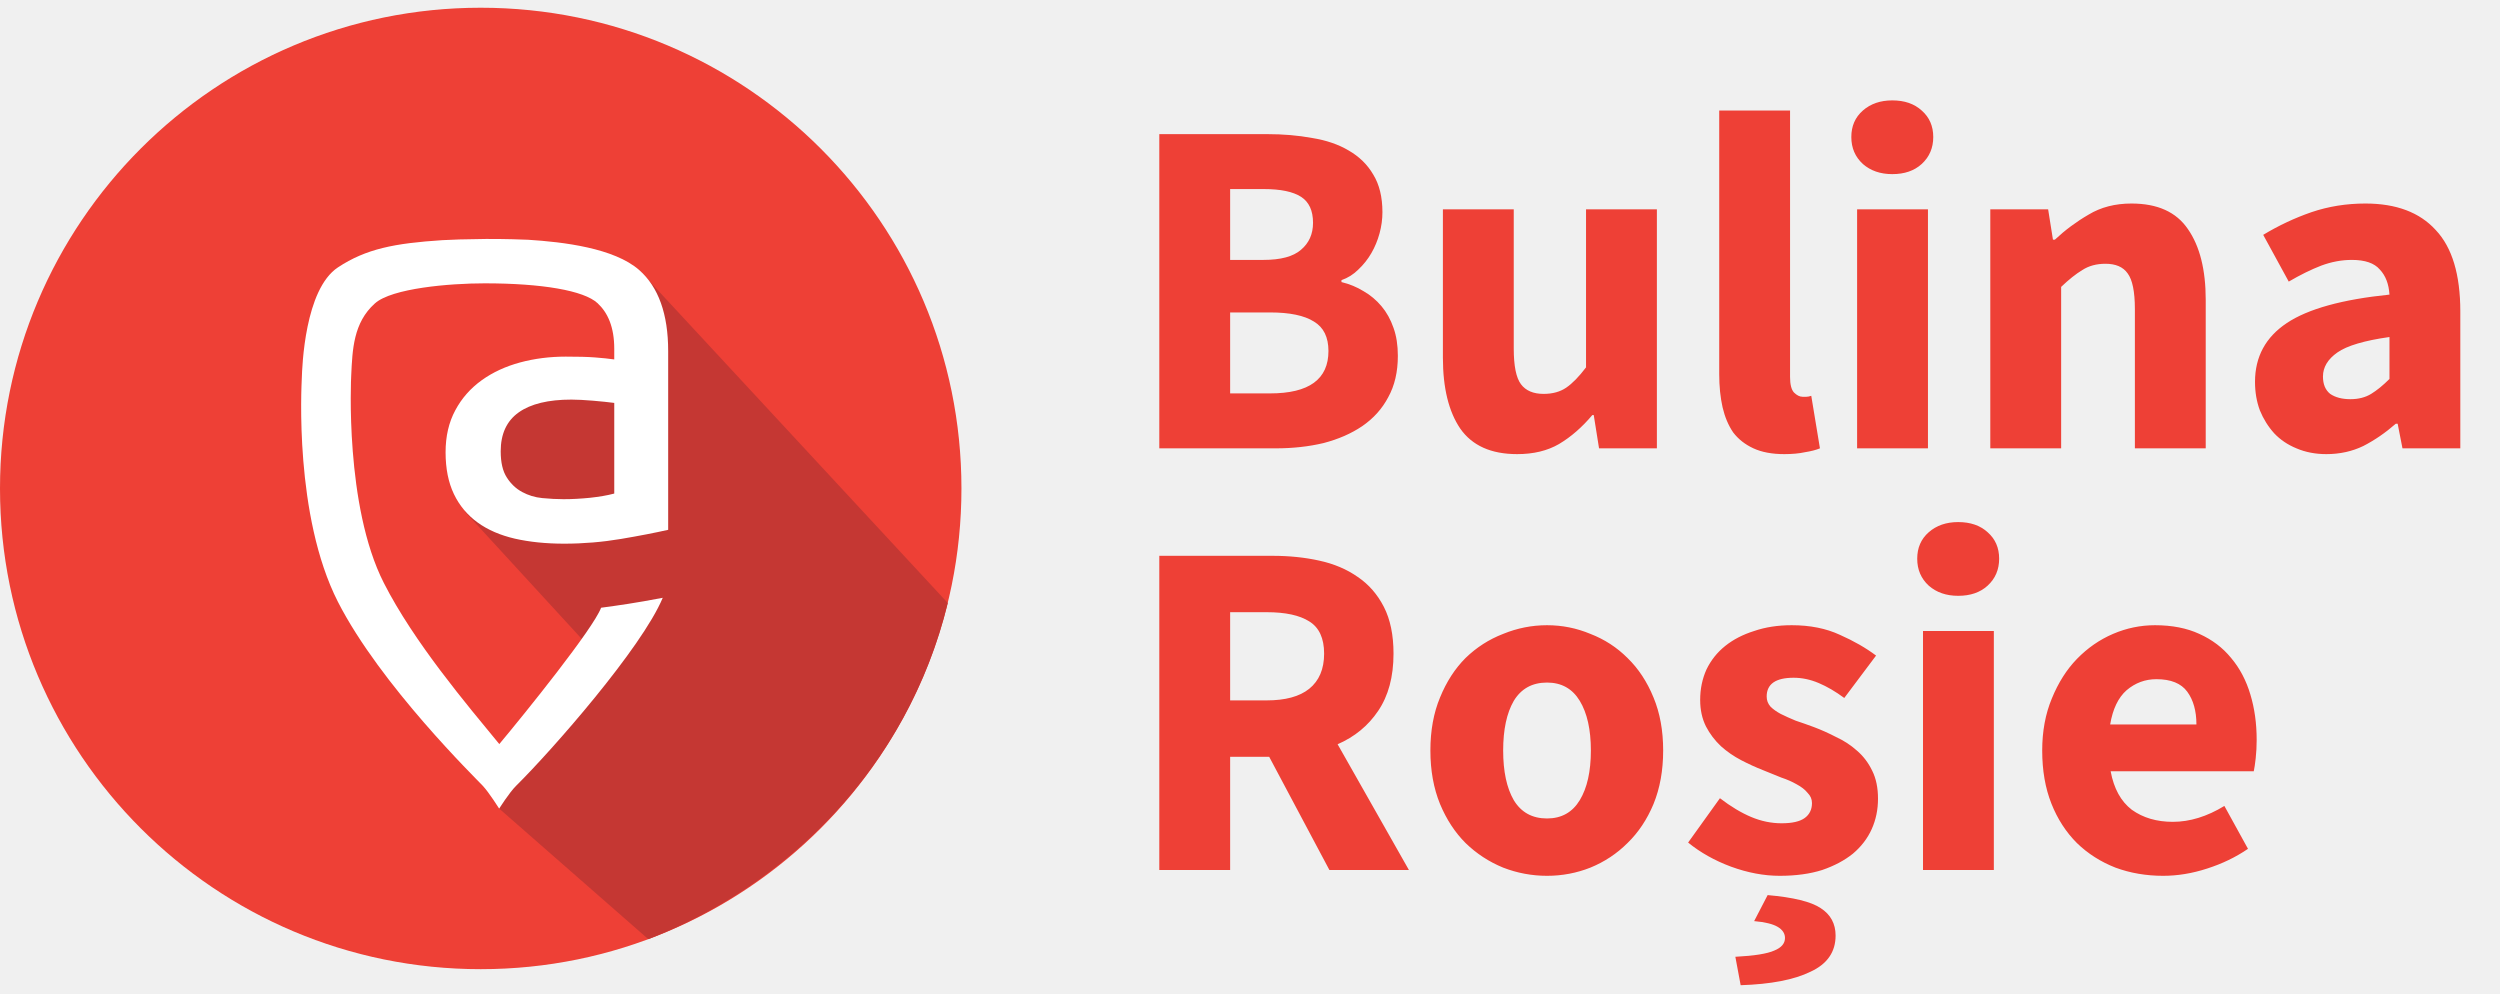
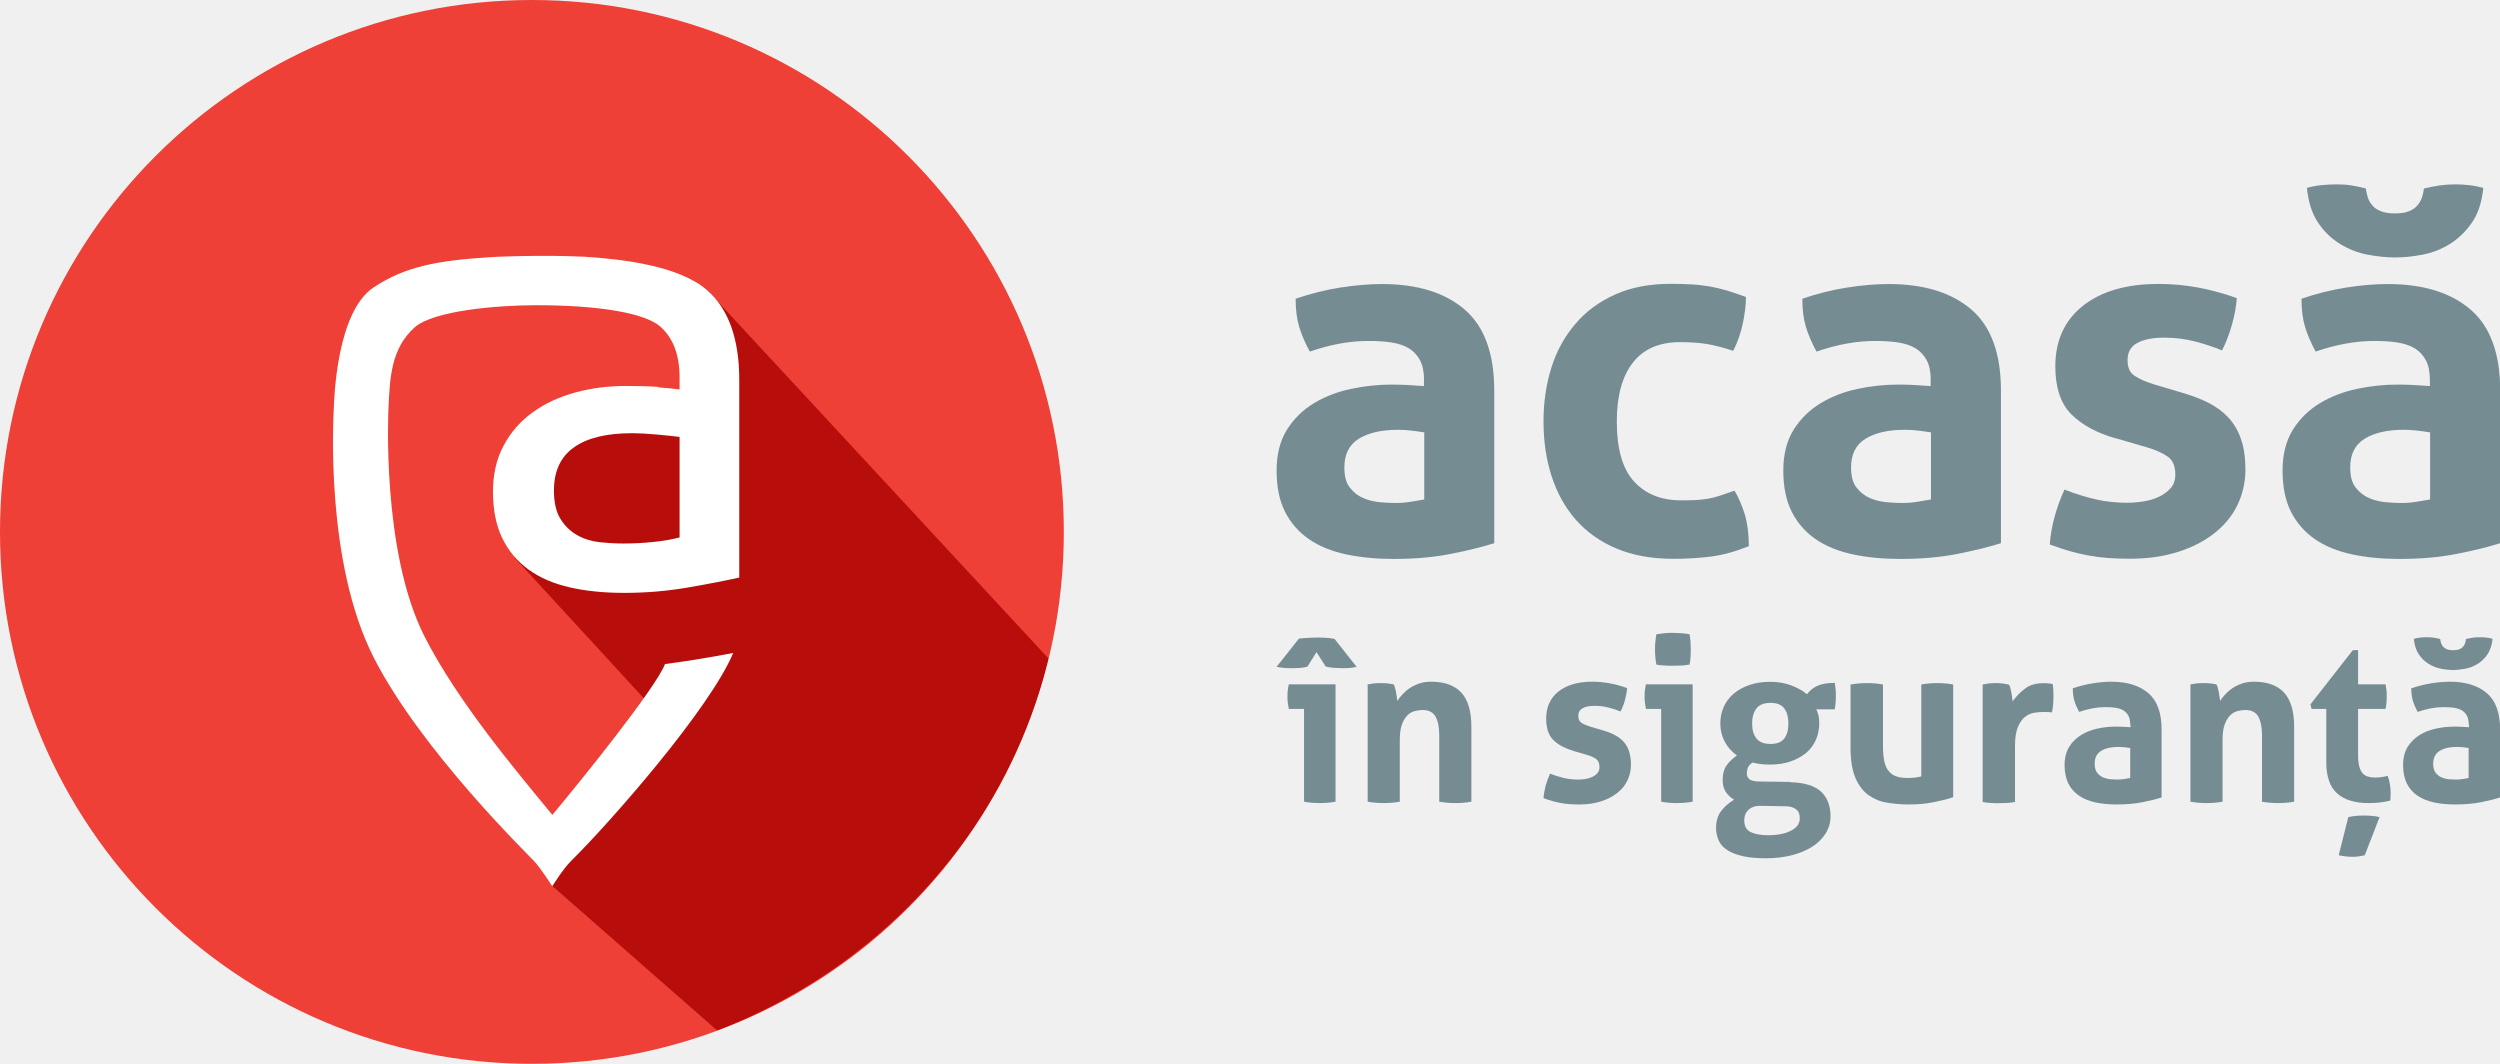
- <svg xmlns="http://www.w3.org/2000/svg" fill="none" viewBox="0 0 249 99">
-   <g clip-path="url(#clip0)">
-     <path fill="#EE4036" d="M47.88 96.53C74.323 96.53 95.76 75.093 95.76 48.65C95.76 22.207 74.323 0.77 47.88 0.77C21.437 0.77 0 22.207 0 48.65C0 75.093 21.437 96.53 47.88 96.53Z" />
-     <path fill="#C53733" d="M63.66 26.9L94.4 60.06C90.37 76.56 78.2 88.31 64.57 93.54L49.71 80.53L49.67 74.94L59.91 65.78L46.34 51L46.89 38.85L63.52 38.81L63.66 26.9Z" />
-     <path fill="#fff" d="M59.26 35.6C58.5 35.54 57.53 35.52 56.35 35.52C54.76 35.52 53.25 35.71 51.8 36.1C50.36 36.49 49.08 37.08 47.98 37.87C46.87 38.67 45.99 39.66 45.35 40.86C44.7 42.06 44.38 43.46 44.38 45.05C44.38 46.68 44.66 48.06 45.21 49.21C45.76 50.36 46.55 51.3 47.57 52.04C48.59 52.78 49.82 53.31 51.28 53.65C52.74 53.98 54.37 54.15 56.19 54.15C58.11 54.15 60 53.99 61.84 53.68C63.69 53.37 65.26 53.06 66.55 52.77V34.97C66.55 31.27 65.58 28.59 63.67 26.9C61.17 24.7 56.09 24.1 52.6 23.88C52.27 23.86 50.23 23.79 48.41 23.8C46.33 23.82 44.92 23.87 44.06 23.92C39.3 24.23 36.46 24.78 33.66 26.63C30.35 28.82 30.1 36.51 30.06 37.66C30.03 38.47 29.29 51.36 33.65 59.93C37.88 68.23 47.47 77.6 48.08 78.26C48.7 78.92 49.72 80.54 49.72 80.54C49.72 80.54 50.72 78.94 51.41 78.26C54.99 74.72 63.92 64.54 66.01 59.54C63.24 60.07 61.58 60.3 59.87 60.53C59.07 62.64 52.34 70.99 49.73 74.11C46.49 70.17 41.23 63.96 38.23 58.06C34.32 50.38 34.97 37.63 34.98 37.42C35.1 34.83 35.19 32.14 37.34 30.22C39.02 28.71 44.76 28.22 48.28 28.22C53.96 28.22 58.16 28.93 59.52 30.2C60.54 31.15 61.18 32.57 61.18 34.75V35.8C60.65 35.72 60.01 35.66 59.26 35.6ZM61.17 49.16C60.47 49.35 59.66 49.48 58.76 49.58C57.85 49.67 56.98 49.72 56.13 49.72C55.46 49.72 54.76 49.68 54.02 49.61C53.28 49.54 52.61 49.33 52 49C51.39 48.67 50.88 48.19 50.48 47.56C50.07 46.93 49.87 46.06 49.87 44.95C49.87 43.21 50.47 41.92 51.67 41.07C52.87 40.22 54.62 39.8 56.91 39.8C57.5 39.8 58.22 39.84 59.07 39.91C59.92 39.98 60.62 40.06 61.18 40.13V49.16H61.17Z" />
-   </g>
-   <path fill="#EE4036" d="M115.466 44.655V13.359H126.17C127.802 13.359 129.306 13.487 130.682 13.743C132.09 13.967 133.306 14.383 134.33 14.991C135.386 15.599 136.202 16.399 136.778 17.391C137.386 18.383 137.69 19.631 137.69 21.135C137.69 21.839 137.594 22.543 137.402 23.247C137.21 23.951 136.938 24.607 136.586 25.215C136.234 25.823 135.802 26.367 135.29 26.847C134.81 27.327 134.25 27.679 133.61 27.903V28.095C134.41 28.287 135.146 28.591 135.818 29.007C136.49 29.391 137.082 29.887 137.594 30.495C138.106 31.103 138.506 31.823 138.794 32.655C139.082 33.455 139.226 34.383 139.226 35.439C139.226 37.039 138.906 38.415 138.266 39.567C137.658 40.719 136.794 41.679 135.674 42.447C134.586 43.183 133.306 43.743 131.834 44.127C130.362 44.479 128.778 44.655 127.082 44.655H115.466ZM122.522 25.887H125.834C127.562 25.887 128.81 25.551 129.578 24.879C130.378 24.207 130.778 23.311 130.778 22.191C130.778 20.975 130.378 20.111 129.578 19.599C128.778 19.087 127.546 18.831 125.882 18.831H122.522V25.887ZM122.522 39.183H126.506C130.378 39.183 132.314 37.775 132.314 34.959C132.314 33.583 131.834 32.607 130.874 32.031C129.914 31.423 128.458 31.119 126.506 31.119H122.522V39.183ZM151.105 45.231C148.513 45.231 146.625 44.383 145.441 42.687C144.289 40.991 143.713 38.639 143.713 35.631V20.847H150.769V34.719C150.769 36.447 151.009 37.631 151.489 38.271C151.969 38.911 152.721 39.231 153.745 39.231C154.641 39.231 155.393 39.023 156.001 38.607C156.609 38.191 157.265 37.519 157.969 36.591V20.847H165.025V44.655H159.265L158.737 41.343H158.593C157.569 42.559 156.465 43.519 155.281 44.223C154.129 44.895 152.737 45.231 151.105 45.231ZM177.714 45.231C176.498 45.231 175.474 45.039 174.642 44.655C173.81 44.271 173.138 43.743 172.626 43.071C172.146 42.367 171.794 41.535 171.57 40.575C171.346 39.583 171.234 38.479 171.234 37.263V11.007H178.29V37.551C178.29 38.287 178.418 38.799 178.674 39.087C178.962 39.375 179.25 39.519 179.538 39.519C179.698 39.519 179.826 39.519 179.922 39.519C180.05 39.519 180.21 39.487 180.402 39.423L181.266 44.655C180.882 44.815 180.386 44.943 179.778 45.039C179.202 45.167 178.514 45.231 177.714 45.231ZM184.968 44.655V20.847H192.024V44.655H184.968ZM188.472 17.343C187.288 17.343 186.312 17.007 185.544 16.335C184.776 15.631 184.392 14.735 184.392 13.647C184.392 12.559 184.776 11.679 185.544 11.007C186.312 10.335 187.288 9.999 188.472 9.999C189.688 9.999 190.664 10.335 191.4 11.007C192.168 11.679 192.552 12.559 192.552 13.647C192.552 14.735 192.168 15.631 191.4 16.335C190.664 17.007 189.688 17.343 188.472 17.343ZM198.234 44.655V20.847H203.994L204.474 23.871H204.666C205.69 22.911 206.81 22.079 208.026 21.375C209.242 20.639 210.666 20.271 212.298 20.271C214.89 20.271 216.762 21.119 217.914 22.815C219.098 24.511 219.69 26.863 219.69 29.871V44.655H212.634V30.783C212.634 29.055 212.394 27.871 211.914 27.231C211.466 26.591 210.73 26.271 209.706 26.271C208.81 26.271 208.042 26.479 207.402 26.895C206.762 27.279 206.058 27.839 205.29 28.575V44.655H198.234ZM231.703 45.231C230.615 45.231 229.623 45.039 228.727 44.655C227.863 44.303 227.127 43.807 226.519 43.167C225.911 42.495 225.431 41.727 225.079 40.863C224.759 39.999 224.599 39.055 224.599 38.031C224.599 35.535 225.655 33.583 227.767 32.175C229.879 30.767 233.287 29.823 237.991 29.343C237.927 28.287 237.607 27.455 237.031 26.847C236.487 26.207 235.559 25.887 234.247 25.887C233.223 25.887 232.199 26.079 231.175 26.463C230.183 26.847 229.111 27.375 227.959 28.047L225.415 23.391C226.951 22.463 228.551 21.711 230.215 21.135C231.911 20.559 233.703 20.271 235.591 20.271C238.663 20.271 240.999 21.151 242.599 22.911C244.231 24.639 245.047 27.343 245.047 31.023V44.655H239.287L238.807 42.207H238.615C237.591 43.103 236.519 43.839 235.399 44.415C234.279 44.959 233.047 45.231 231.703 45.231ZM234.103 39.759C234.903 39.759 235.591 39.583 236.167 39.231C236.743 38.879 237.351 38.383 237.991 37.743V33.567C235.495 33.919 233.767 34.431 232.807 35.103C231.847 35.775 231.367 36.575 231.367 37.503C231.367 38.271 231.607 38.847 232.087 39.231C232.599 39.583 233.271 39.759 234.103 39.759ZM115.466 86.655V55.359H126.746C128.41 55.359 129.962 55.519 131.402 55.839C132.874 56.159 134.154 56.703 135.242 57.471C136.33 58.207 137.194 59.199 137.834 60.447C138.474 61.695 138.794 63.247 138.794 65.103C138.794 67.407 138.282 69.311 137.258 70.815C136.266 72.287 134.922 73.391 133.226 74.127L140.33 86.655H132.41L126.41 75.375H122.522V86.655H115.466ZM122.522 69.759H126.17C128.026 69.759 129.434 69.375 130.394 68.607C131.386 67.807 131.882 66.639 131.882 65.103C131.882 63.567 131.386 62.495 130.394 61.887C129.434 61.279 128.026 60.975 126.17 60.975H122.522V69.759ZM154.083 87.231C152.579 87.231 151.123 86.959 149.715 86.415C148.307 85.839 147.059 85.023 145.971 83.967C144.915 82.911 144.067 81.615 143.427 80.079C142.787 78.511 142.467 76.735 142.467 74.751C142.467 72.767 142.787 71.007 143.427 69.471C144.067 67.903 144.915 66.591 145.971 65.535C147.059 64.479 148.307 63.679 149.715 63.135C151.123 62.559 152.579 62.271 154.083 62.271C155.587 62.271 157.027 62.559 158.403 63.135C159.811 63.679 161.043 64.479 162.099 65.535C163.187 66.591 164.051 67.903 164.691 69.471C165.331 71.007 165.651 72.767 165.651 74.751C165.651 76.735 165.331 78.511 164.691 80.079C164.051 81.615 163.187 82.911 162.099 83.967C161.043 85.023 159.811 85.839 158.403 86.415C157.027 86.959 155.587 87.231 154.083 87.231ZM154.083 81.519C155.523 81.519 156.611 80.911 157.347 79.695C158.083 78.479 158.451 76.831 158.451 74.751C158.451 72.671 158.083 71.023 157.347 69.807C156.611 68.591 155.523 67.983 154.083 67.983C152.611 67.983 151.507 68.591 150.771 69.807C150.067 71.023 149.715 72.671 149.715 74.751C149.715 76.831 150.067 78.479 150.771 79.695C151.507 80.911 152.611 81.519 154.083 81.519ZM177.257 87.231C175.689 87.231 174.073 86.927 172.409 86.319C170.777 85.711 169.353 84.911 168.137 83.919L171.305 79.503C172.393 80.335 173.433 80.959 174.425 81.375C175.417 81.791 176.425 81.999 177.449 81.999C178.505 81.999 179.273 81.823 179.753 81.471C180.233 81.119 180.473 80.623 180.473 79.983C180.473 79.599 180.329 79.263 180.041 78.975C179.785 78.655 179.417 78.367 178.937 78.111C178.489 77.855 177.977 77.631 177.401 77.439C176.825 77.215 176.233 76.975 175.625 76.719C174.889 76.431 174.153 76.095 173.417 75.711C172.681 75.327 172.009 74.863 171.401 74.319C170.793 73.743 170.297 73.087 169.913 72.351C169.529 71.583 169.337 70.703 169.337 69.711C169.337 68.623 169.545 67.615 169.961 66.687C170.409 65.759 171.033 64.975 171.833 64.335C172.633 63.695 173.593 63.199 174.713 62.847C175.833 62.463 177.081 62.271 178.457 62.271C180.281 62.271 181.881 62.591 183.257 63.231C184.633 63.839 185.833 64.527 186.857 65.295L183.689 69.519C182.825 68.879 181.977 68.383 181.145 68.031C180.313 67.679 179.481 67.503 178.649 67.503C176.857 67.503 175.961 68.127 175.961 69.375C175.961 69.759 176.089 70.095 176.345 70.383C176.601 70.639 176.937 70.879 177.353 71.103C177.801 71.327 178.297 71.551 178.841 71.775C179.417 71.967 180.009 72.175 180.617 72.399C181.385 72.687 182.137 73.023 182.873 73.407C183.641 73.759 184.329 74.207 184.937 74.751C185.577 75.295 186.089 75.967 186.473 76.767C186.857 77.535 187.049 78.463 187.049 79.551C187.049 80.639 186.841 81.647 186.425 82.575C186.009 83.503 185.385 84.319 184.553 85.023C183.721 85.695 182.697 86.239 181.481 86.655C180.265 87.039 178.857 87.231 177.257 87.231ZM173.369 98.127L172.841 95.295C174.729 95.199 176.025 94.991 176.729 94.671C177.433 94.383 177.785 93.967 177.785 93.423C177.785 92.975 177.545 92.607 177.065 92.319C176.585 92.031 175.801 91.839 174.713 91.743L176.057 89.151C178.617 89.375 180.377 89.807 181.337 90.447C182.329 91.087 182.825 91.999 182.825 93.183C182.825 94.815 181.993 96.015 180.329 96.783C178.697 97.583 176.377 98.031 173.369 98.127ZM191.531 86.655V62.847H198.587V86.655H191.531ZM195.035 59.343C193.851 59.343 192.875 59.007 192.107 58.335C191.339 57.631 190.955 56.735 190.955 55.647C190.955 54.559 191.339 53.679 192.107 53.007C192.875 52.335 193.851 51.999 195.035 51.999C196.251 51.999 197.227 52.335 197.963 53.007C198.731 53.679 199.115 54.559 199.115 55.647C199.115 56.735 198.731 57.631 197.963 58.335C197.227 59.007 196.251 59.343 195.035 59.343ZM215.452 87.231C213.756 87.231 212.172 86.959 210.7 86.415C209.228 85.839 207.948 85.023 206.86 83.967C205.772 82.879 204.924 81.567 204.316 80.031C203.708 78.495 203.404 76.735 203.404 74.751C203.404 72.831 203.724 71.103 204.364 69.567C205.004 67.999 205.836 66.687 206.86 65.631C207.916 64.543 209.116 63.711 210.46 63.135C211.804 62.559 213.196 62.271 214.636 62.271C216.332 62.271 217.804 62.559 219.052 63.135C220.332 63.711 221.388 64.511 222.22 65.535C223.084 66.559 223.724 67.775 224.14 69.183C224.556 70.559 224.764 72.063 224.764 73.695C224.764 74.335 224.732 74.943 224.668 75.519C224.604 76.095 224.54 76.527 224.476 76.815H210.22C210.54 78.543 211.244 79.823 212.332 80.655C213.452 81.455 214.812 81.855 216.412 81.855C218.108 81.855 219.82 81.327 221.548 80.271L223.9 84.543C222.684 85.375 221.324 86.031 219.82 86.511C218.348 86.991 216.892 87.231 215.452 87.231ZM210.172 72.159H218.764C218.764 70.815 218.46 69.727 217.852 68.895C217.244 68.063 216.22 67.647 214.78 67.647C213.66 67.647 212.668 68.015 211.804 68.751C210.972 69.487 210.428 70.623 210.172 72.159Z" />
+ <svg xmlns="http://www.w3.org/2000/svg" viewBox="0 0 235 100">
  <defs>
-     <clipPath id="clip0">
-       <rect width="95.77" height="95.77" fill="#fff" transform="translate(0 0.77002)" />
+     <style>.e{fill:none;}.f{fill:#ee4036;}.g{fill:#fff;}.h{fill:#768c93;}.i{fill:#c53733;mix-blend-mode:multiply;}.j{clip-path:url(#d);}.k{isolation:isolate;}</style>
+     <clipPath id="d">
+       <circle class="e" cx="50" cy="50" r="50" />
    </clipPath>
  </defs>
+   <g class="k">
+     <g id="b">
+       <g id="c">
+         <g>
+           <g>
+             <circle class="f" cx="50" cy="50" r="50" />
+             <g class="j">
+               <g>
+                 <path class="i" d="m66.48,27.28l32.09,34.63c-4.2,17.23-16.92,29.5-31.15,34.96l-15.52-13.6-.04-5.84,10.7-9.57-14.18-15.43.57-12.68,17.37-.05.15-12.44Z" />
+                 <path class="g" d="m61.88,36.37c-.79-.06-1.8-.09-3.04-.09-1.66,0-3.24.2-4.75.61-1.5.41-2.84,1.02-3.99,1.85-1.16.83-2.08,1.87-2.75,3.13-.68,1.25-1.01,2.71-1.01,4.37s.29,3.15.87,4.34c.58,1.2,1.4,2.18,2.46,2.95,1.06.77,2.35,1.33,3.88,1.68,1.52.35,3.23.52,5.12.52,2.01,0,3.97-.16,5.9-.49,1.93-.33,3.57-.65,4.92-.95v-18.58c0-3.86-1.01-6.66-3.01-8.42-2.61-2.3-7.92-2.93-11.56-3.16-.35-.02-2.48-.1-4.38-.08-2.18.02-3.64.07-4.55.13-4.97.32-7.93.89-10.86,2.83-3.46,2.28-3.72,10.31-3.76,11.52-.03.85-.81,14.3,3.75,23.26,4.41,8.67,14.43,18.45,15.07,19.14.65.68,1.72,2.38,1.72,2.38,0,0,1.04-1.67,1.77-2.38,3.74-3.69,13.06-14.33,15.24-19.55-2.89.55-4.63.8-6.41,1.04-.84,2.21-7.86,10.92-10.59,14.18-3.38-4.12-8.87-10.6-12.01-16.76-4.08-8.02-3.4-21.34-3.39-21.55.13-2.71.22-5.52,2.46-7.52,1.76-1.57,7.75-2.08,11.42-2.08,5.94,0,10.32.74,11.74,2.07,1.07,1,1.74,2.47,1.74,4.75v1.1c-.54-.08-1.21-.14-2-.2Zm2,14.15c-.73.19-1.57.34-2.52.43-.95.1-1.86.14-2.75.14-.69,0-1.43-.04-2.2-.12-.77-.08-1.48-.29-2.11-.64-.64-.35-1.17-.85-1.59-1.51-.43-.66-.64-1.56-.64-2.72,0-1.81.63-3.16,1.88-4.05,1.25-.89,3.08-1.33,5.47-1.33.62,0,1.37.04,2.26.12.89.08,1.62.15,2.2.23v9.44Z" />
+               </g>
+             </g>
+           </g>
+           <g>
+             <g>
+               <path class="h" d="m122.09,60.03c.24-.03.53-.05.85-.07.33-.02.64-.03.94-.03.18,0,.42,0,.71.02.29.01.58.05.86.11l2.07,2.62c-.33.09-.76.13-1.3.13-.24,0-.51-.01-.8-.03-.29-.02-.56-.06-.8-.12l-.87-1.36-.85,1.36c-.18.06-.41.1-.67.12-.26.02-.52.03-.78.03-.57,0-1.05-.04-1.45-.13l2.09-2.64Zm.49,6.61h-1.43c-.04-.18-.07-.38-.1-.59-.02-.21-.03-.4-.03-.59,0-.38.04-.76.13-1.13h4.39v11.03c-.51.09-1.01.13-1.49.13s-.96-.04-1.47-.13v-8.72Z" />
+               <path class="h" d="m128.53,64.34c.2-.04.4-.07.6-.1.2-.02.42-.03.66-.03s.45.01.64.03c.18.02.38.05.58.1.04.07.08.17.12.31.04.14.07.28.1.43.03.15.05.3.07.44.02.14.04.26.05.36.14-.21.31-.43.51-.64.2-.21.43-.41.69-.58.26-.17.56-.31.89-.42.33-.11.69-.16,1.09-.16,1.25,0,2.19.34,2.83,1.02.63.68.95,1.76.95,3.22v7.04c-.51.09-1.02.13-1.51.13s-1-.04-1.51-.13v-6.23c0-.77-.12-1.36-.35-1.77-.23-.41-.64-.62-1.23-.62-.24,0-.49.04-.75.11-.26.07-.49.21-.69.42s-.37.49-.5.86c-.13.37-.19.85-.19,1.45v5.78c-.51.09-1.02.13-1.51.13s-1-.04-1.51-.13v-11.03Z" />
+               <path class="h" d="m147.88,70.57c-.8-.23-1.42-.57-1.87-1.01-.45-.45-.67-1.12-.67-2.02,0-1.08.39-1.93,1.16-2.54.77-.61,1.83-.92,3.17-.92.55,0,1.1.05,1.64.15.54.1,1.09.25,1.64.45-.03.37-.1.75-.21,1.15-.11.4-.25.75-.41,1.05-.34-.14-.72-.27-1.13-.37-.41-.11-.85-.16-1.3-.16-.48,0-.86.07-1.13.22-.27.15-.41.39-.41.71s.1.53.29.66.47.25.82.36l1.22.36c.4.11.76.25,1.08.42.32.16.59.37.82.61.23.24.41.54.53.9s.19.79.19,1.3-.11,1.02-.33,1.47c-.22.46-.54.85-.96,1.18-.42.33-.93.6-1.53.79-.6.19-1.27.29-2.03.29-.34,0-.65-.01-.94-.03-.28-.02-.56-.06-.82-.11-.26-.05-.52-.11-.78-.18s-.53-.16-.83-.28c.03-.38.1-.77.2-1.16.11-.39.25-.77.42-1.14.47.19.91.32,1.33.42.42.09.86.14,1.31.14.2,0,.42-.02.65-.05.23-.04.45-.1.65-.19.2-.09.37-.21.5-.36.14-.15.2-.34.2-.59,0-.34-.1-.59-.31-.74-.21-.15-.49-.28-.86-.39l-1.32-.38Z" />
+               <path class="h" d="m156.15,66.64h-1.43c-.04-.18-.07-.38-.1-.59-.02-.21-.03-.4-.03-.59,0-.38.04-.76.13-1.13h4.39v11.03c-.51.09-1.01.13-1.49.13s-.96-.04-1.47-.13v-8.72Zm-.45-4.16c-.09-.48-.13-.96-.13-1.43s.04-.93.13-1.43c.24-.04.5-.07.78-.1s.53-.03.76-.03c.24,0,.5.01.79.03.28.02.55.05.79.1.04.24.07.48.09.71.01.23.02.47.02.71,0,.23,0,.46-.02.7-.01.24-.04.48-.09.73-.24.04-.5.07-.78.09-.28.01-.54.02-.78.02-.23,0-.48,0-.77-.02-.28-.01-.55-.04-.79-.09Z" />
+               <path class="h" d="m168.29,73.53c1.29.03,2.25.32,2.86.86.61.55.92,1.33.92,2.34,0,.6-.16,1.14-.47,1.63-.31.49-.74.91-1.28,1.25-.54.34-1.18.6-1.92.79-.74.18-1.54.28-2.39.28s-1.58-.07-2.18-.2c-.6-.14-1.08-.32-1.46-.57-.38-.24-.65-.54-.81-.9-.16-.36-.25-.75-.25-1.17,0-.64.15-1.17.46-1.58.31-.41.71-.78,1.23-1.09-.33-.2-.59-.44-.78-.74-.19-.29-.29-.66-.29-1.12,0-.54.11-.98.34-1.32.23-.34.56-.67,1-.98-.5-.36-.88-.79-1.15-1.3-.27-.51-.41-1.08-.41-1.71,0-.55.11-1.07.32-1.55.21-.48.52-.89.93-1.24.41-.35.9-.62,1.48-.82.58-.2,1.24-.3,1.96-.3s1.36.11,1.96.33c.6.22,1.09.5,1.49.84.27-.36.6-.62,1-.8.4-.18.94-.27,1.62-.27.03.18.05.37.07.54.02.18.03.37.03.57,0,.23,0,.46-.02.68-.01.23-.04.46-.09.7h-1.73c.07.14.14.31.19.51.06.2.09.46.09.79,0,.55-.1,1.07-.31,1.55-.21.48-.51.89-.91,1.23-.4.34-.89.61-1.46.81-.58.2-1.23.3-1.95.3-.61,0-1.16-.06-1.64-.19-.24.16-.39.32-.45.5-.06.18-.09.34-.09.5,0,.23.07.41.22.55.15.14.45.22.91.23l2.92.04Zm-2.73,2.22c-.31-.01-.57.02-.78.11-.21.09-.37.2-.49.33-.12.13-.21.28-.26.45-.05.16-.07.32-.07.48,0,.54.2.91.61,1.1s.95.29,1.63.29c.9,0,1.62-.14,2.16-.43.55-.28.82-.67.82-1.15,0-.14-.02-.28-.05-.41-.04-.13-.1-.25-.2-.35-.1-.11-.24-.2-.42-.27-.18-.07-.42-.11-.71-.11l-2.24-.04Zm.87-5.82c.6,0,1.03-.17,1.29-.51.26-.34.39-.81.39-1.41s-.13-1.07-.39-1.42c-.26-.35-.69-.52-1.29-.52s-1.05.17-1.32.52c-.27.35-.41.82-.41,1.42s.13,1.07.41,1.41c.27.34.71.51,1.32.51Z" />
+               <path class="h" d="m173.98,64.34c.51-.09,1.02-.13,1.51-.13s1,.04,1.51.13v5.84c0,.58.05,1.06.14,1.44.09.38.23.68.43.9.19.22.43.38.71.47.28.09.62.14,1,.14.53,0,.97-.05,1.32-.15v-8.64c.51-.09,1.01-.13,1.49-.13s1,.04,1.51.13v10.6c-.46.16-1.06.31-1.8.46-.75.15-1.53.22-2.34.22-.73,0-1.42-.06-2.09-.17-.67-.11-1.25-.36-1.76-.73-.5-.37-.91-.91-1.21-1.62-.3-.71-.45-1.66-.45-2.84v-5.93Z" />
+               <path class="h" d="m186.37,64.34c.21-.04.42-.07.61-.1.19-.02.4-.03.63-.03.21,0,.42.01.63.04.21.03.41.06.61.11.04.07.08.17.12.31.04.14.07.28.1.43.03.15.05.3.07.45.02.15.04.27.05.37.31-.44.7-.84,1.15-1.18.45-.35,1.02-.52,1.71-.52.14,0,.31,0,.49.02.18.01.32.04.41.06.03.14.05.31.06.49.01.18.02.38.02.58,0,.24-.01.51-.03.79-.02.28-.06.55-.12.81-.16-.03-.33-.04-.52-.04h-.35c-.24,0-.51.02-.81.07-.3.05-.58.18-.85.39-.27.21-.49.53-.67.96-.18.43-.27,1.02-.27,1.79v5.25c-.26.04-.51.07-.77.09-.26.01-.51.02-.75.02s-.49,0-.74-.02c-.25-.01-.51-.04-.78-.09v-11.05Z" />
+               <path class="h" d="m200.24,68.11c0-.34-.06-.62-.17-.83-.11-.21-.27-.38-.47-.5-.2-.12-.44-.2-.74-.25-.29-.04-.61-.06-.97-.06-.77,0-1.59.15-2.45.45-.2-.37-.35-.72-.45-1.05-.1-.33-.15-.72-.15-1.17.63-.21,1.25-.37,1.88-.47.63-.1,1.21-.15,1.75-.15,1.48,0,2.63.36,3.47,1.07.83.71,1.25,1.85,1.25,3.41v6.4c-.5.16-1.1.31-1.81.45-.71.14-1.51.21-2.41.21-.73,0-1.39-.06-1.99-.19-.6-.13-1.12-.34-1.56-.64-.43-.3-.77-.68-1-1.15-.23-.47-.35-1.05-.35-1.73s.15-1.25.44-1.72c.29-.46.67-.83,1.13-1.11.46-.28.98-.48,1.55-.6.57-.12,1.14-.18,1.71-.18.41,0,.87.02,1.37.06v-.26Zm0,2.2c-.17-.03-.36-.05-.55-.07-.2-.02-.38-.03-.53-.03-.7,0-1.25.12-1.65.37-.41.25-.61.65-.61,1.21,0,.37.08.65.23.85.16.2.34.34.57.44.22.09.45.15.7.17.25.02.47.03.65.03.21,0,.43-.02.64-.05s.4-.07.55-.1v-2.82Z" />
+               <path class="h" d="m205.87,64.34c.2-.04.4-.07.6-.1.2-.02.42-.03.66-.03s.45.01.64.03c.18.02.38.05.58.1.04.07.08.17.12.31.04.14.07.28.1.43.03.15.05.3.07.44.02.14.04.26.05.36.14-.21.31-.43.51-.64.2-.21.43-.41.69-.58.26-.17.56-.31.89-.42.33-.11.69-.16,1.09-.16,1.25,0,2.19.34,2.83,1.02.63.68.95,1.76.95,3.22v7.04c-.51.09-1.02.13-1.51.13s-1-.04-1.51-.13v-6.23c0-.77-.12-1.36-.35-1.77-.23-.41-.64-.62-1.23-.62-.24,0-.49.04-.75.11-.26.07-.49.21-.69.42s-.37.49-.5.86c-.13.37-.19.85-.19,1.45v5.78c-.51.09-1.02.13-1.51.13s-1-.04-1.51-.13v-11.03Z" />
+               <path class="h" d="m218.68,66.64h-1.39l-.11-.43,3.99-5.1h.49v3.22h2.58c.04.21.07.41.09.58s.02.35.02.53c0,.2,0,.39-.02.58-.01.18-.04.39-.09.62h-2.58v4.33c0,.44.04.8.11,1.07.07.27.17.48.31.64.14.16.3.26.5.32.2.06.43.09.7.09.21,0,.42-.02.63-.05s.39-.07.54-.1c.1.27.17.55.21.84.04.29.06.55.06.78,0,.16,0,.29-.01.39,0,.11-.02.21-.03.31-.65.16-1.33.23-2.03.23-1.29,0-2.28-.3-2.96-.91-.68-.6-1.02-1.59-1.02-2.95v-4.99Zm2.05,10.17c.44-.1.92-.15,1.45-.15.24,0,.49.01.75.03.26.02.5.06.75.12l-1.39,3.58c-.4.1-.79.15-1.17.15-.41,0-.84-.05-1.28-.15l.9-3.58Z" />
+               <path class="h" d="m232.06,68.11c0-.34-.06-.62-.17-.83-.11-.21-.27-.38-.47-.5-.2-.12-.44-.2-.74-.25-.29-.04-.61-.06-.97-.06-.77,0-1.59.15-2.45.45-.2-.37-.35-.72-.45-1.05-.1-.33-.15-.72-.15-1.17.63-.21,1.25-.37,1.88-.47.63-.1,1.21-.15,1.75-.15,1.48,0,2.63.36,3.47,1.07.83.71,1.25,1.85,1.25,3.41v6.4c-.5.16-1.1.31-1.81.45-.71.14-1.51.21-2.41.21-.73,0-1.39-.06-1.99-.19s-1.12-.34-1.56-.64c-.43-.3-.77-.68-1-1.15s-.35-1.05-.35-1.73.15-1.25.44-1.72c.29-.46.67-.83,1.13-1.11.46-.28.98-.48,1.55-.6.57-.12,1.14-.18,1.71-.18.41,0,.87.02,1.37.06v-.26Zm-5.16-8.06c.2-.06.41-.1.63-.12s.43-.03.63-.03c.21,0,.42.01.61.04s.39.07.61.13c.01.11.04.23.07.35.04.12.1.23.18.34.09.11.2.19.35.26.15.06.35.1.61.1s.46-.03.61-.1c.15-.06.27-.15.35-.26.09-.11.15-.22.18-.34.04-.12.06-.24.07-.35.24-.06.46-.1.66-.13.2-.03.41-.04.64-.04.18,0,.38.01.59.03.21.02.41.06.61.12-.06.6-.22,1.08-.48,1.46-.26.38-.57.68-.93.9-.36.22-.74.37-1.15.45-.41.08-.8.12-1.15.12s-.74-.04-1.14-.12c-.41-.08-.79-.23-1.15-.45-.36-.22-.67-.52-.93-.9-.26-.38-.41-.86-.47-1.46Zm5.16,10.26c-.17-.03-.36-.05-.55-.07-.2-.02-.38-.03-.53-.03-.7,0-1.25.12-1.65.37-.4.25-.61.65-.61,1.21,0,.37.08.65.23.85.16.2.34.34.56.44.22.09.45.15.7.17.25.02.47.03.65.03.21,0,.43-.02.64-.05s.4-.07.55-.1v-2.82Z" />
+             </g>
+             <g>
+               <path class="h" d="m133.86,35.72c0-.76-.13-1.39-.38-1.86-.26-.48-.61-.85-1.05-1.12-.45-.27-1-.45-1.65-.55-.65-.1-1.38-.14-2.17-.14-1.72,0-3.55.33-5.49,1-.45-.83-.78-1.61-1-2.34-.22-.73-.33-1.61-.33-2.63,1.4-.48,2.8-.83,4.2-1.05,1.4-.22,2.71-.33,3.92-.33,3.31,0,5.9.8,7.76,2.39,1.86,1.59,2.79,4.14,2.79,7.64v14.33c-1.12.35-2.47.69-4.06,1-1.59.32-3.39.48-5.4.48-1.62,0-3.11-.14-4.47-.43-1.35-.29-2.52-.76-3.49-1.43-.97-.67-1.72-1.53-2.25-2.58-.53-1.05-.79-2.34-.79-3.87s.33-2.81.98-3.85c.65-1.03,1.5-1.86,2.53-2.48,1.03-.62,2.19-1.07,3.46-1.34,1.27-.27,2.55-.41,3.82-.41.92,0,1.94.05,3.06.14v-.57Zm0,4.92c-.38-.06-.8-.12-1.24-.17-.45-.05-.84-.07-1.19-.07-1.56,0-2.79.28-3.7.84-.91.56-1.36,1.46-1.36,2.7,0,.83.17,1.47.53,1.91.35.45.77.77,1.27.98.49.21,1.02.33,1.58.38.56.05,1.04.07,1.46.07.48,0,.96-.04,1.43-.12.48-.08.89-.15,1.24-.21v-6.31Z" />
+               <path class="h" d="m163.05,46.13c.38.64.7,1.38.96,2.22.25.84.38,1.84.38,2.99-1.27.51-2.47.84-3.58.98-1.12.14-2.28.21-3.49.21-2.07,0-3.87-.33-5.4-.98s-2.79-1.55-3.8-2.7c-1-1.15-1.76-2.51-2.27-4.09-.51-1.58-.76-3.29-.76-5.14s.25-3.5.74-5.06c.49-1.56,1.24-2.93,2.25-4.11,1-1.18,2.25-2.1,3.75-2.77,1.5-.67,3.23-1,5.21-1,.7,0,1.35.02,1.94.05.59.03,1.15.1,1.7.19.54.1,1.08.22,1.62.38.54.16,1.15.37,1.82.62,0,.73-.1,1.55-.29,2.46-.19.91-.49,1.78-.91,2.6-.96-.32-1.79-.53-2.51-.65-.72-.11-1.54-.17-2.46-.17-1.98,0-3.46.64-4.47,1.94-1,1.29-1.5,3.13-1.5,5.52,0,2.58.54,4.46,1.62,5.64,1.08,1.18,2.55,1.77,4.4,1.77.48,0,.92,0,1.31-.02.4-.02.79-.06,1.17-.12.38-.06.77-.16,1.17-.29.4-.13.87-.29,1.41-.48Z" />
+               <path class="h" d="m181.49,35.72c0-.76-.13-1.39-.38-1.86-.26-.48-.61-.85-1.05-1.12-.45-.27-1-.45-1.65-.55-.65-.1-1.38-.14-2.17-.14-1.72,0-3.55.33-5.49,1-.45-.83-.78-1.61-1-2.34-.22-.73-.33-1.61-.33-2.63,1.4-.48,2.8-.83,4.2-1.05,1.4-.22,2.71-.33,3.92-.33,3.31,0,5.9.8,7.76,2.39,1.86,1.59,2.79,4.14,2.79,7.64v14.33c-1.12.35-2.47.69-4.06,1-1.59.32-3.39.48-5.4.48-1.62,0-3.11-.14-4.47-.43-1.35-.29-2.52-.76-3.49-1.43-.97-.67-1.72-1.53-2.25-2.58-.53-1.05-.79-2.34-.79-3.87s.33-2.81.98-3.85c.65-1.03,1.5-1.86,2.53-2.48,1.03-.62,2.19-1.07,3.46-1.34,1.27-.27,2.55-.41,3.82-.41.92,0,1.94.05,3.06.14v-.57Zm0,4.92c-.38-.06-.8-.12-1.24-.17-.45-.05-.84-.07-1.19-.07-1.56,0-2.79.28-3.7.84-.91.56-1.36,1.46-1.36,2.7,0,.83.17,1.47.53,1.91.35.45.77.77,1.27.98.49.21,1.02.33,1.58.38.56.05,1.04.07,1.46.07.48,0,.96-.04,1.43-.12.48-.08.89-.15,1.24-.21v-6.31Z" />
+               <path class="h" d="m198.88,41.21c-1.78-.51-3.18-1.27-4.18-2.27s-1.5-2.51-1.5-4.51c0-2.42.87-4.32,2.6-5.69,1.74-1.37,4.1-2.05,7.1-2.05,1.24,0,2.47.11,3.68.33,1.21.22,2.44.56,3.68,1-.06.83-.22,1.69-.48,2.58-.26.89-.56,1.67-.91,2.34-.76-.32-1.61-.6-2.53-.84-.92-.24-1.9-.36-2.91-.36-1.08,0-1.93.17-2.53.5-.61.33-.91.87-.91,1.6s.22,1.19.65,1.48c.43.29,1.04.56,1.84.81l2.72.81c.89.26,1.7.57,2.41.93.72.37,1.33.82,1.84,1.36.51.54.91,1.21,1.19,2.01.29.8.43,1.77.43,2.91s-.25,2.28-.74,3.3c-.49,1.02-1.21,1.9-2.15,2.65-.94.75-2.08,1.34-3.42,1.77-1.34.43-2.85.65-4.54.65-.76,0-1.47-.02-2.1-.07-.64-.05-1.25-.13-1.84-.24-.59-.11-1.17-.25-1.74-.41s-1.19-.37-1.86-.62c.06-.86.21-1.73.45-2.6.24-.88.55-1.73.93-2.56,1.05.41,2.05.72,2.99.93.94.21,1.92.31,2.94.31.45,0,.93-.04,1.46-.12.53-.08,1.01-.22,1.46-.43.45-.21.82-.48,1.12-.81.3-.33.45-.77.45-1.31,0-.76-.23-1.31-.69-1.65-.46-.33-1.11-.63-1.94-.88l-2.96-.86Z" />
+               <path class="h" d="m228.41,35.72c0-.76-.13-1.39-.38-1.86-.26-.48-.61-.85-1.05-1.12-.45-.27-1-.45-1.65-.55-.65-.1-1.38-.14-2.17-.14-1.72,0-3.55.33-5.49,1-.45-.83-.78-1.61-1-2.34-.22-.73-.33-1.61-.33-2.63,1.4-.48,2.8-.83,4.2-1.05,1.4-.22,2.71-.33,3.92-.33,3.31,0,5.9.8,7.76,2.39,1.86,1.59,2.8,4.14,2.8,7.64v14.33c-1.12.35-2.47.69-4.06,1-1.59.32-3.39.48-5.4.48-1.62,0-3.11-.14-4.47-.43-1.35-.29-2.52-.76-3.49-1.43-.97-.67-1.72-1.53-2.25-2.58-.53-1.05-.79-2.34-.79-3.87s.33-2.81.98-3.85c.65-1.03,1.5-1.86,2.53-2.48,1.03-.62,2.19-1.07,3.46-1.34,1.27-.27,2.55-.41,3.82-.41.92,0,1.94.05,3.06.14v-.57Zm-11.56-18.06c.45-.13.92-.21,1.41-.26.49-.05.96-.07,1.41-.07.48,0,.93.03,1.36.1.43.06.88.16,1.36.29.03.26.09.52.17.79.08.27.21.53.41.76.19.24.45.43.79.57s.79.22,1.36.22,1.03-.07,1.36-.22c.33-.14.6-.33.79-.57s.33-.49.41-.76c.08-.27.14-.53.17-.79.54-.13,1.03-.22,1.48-.29.45-.06.92-.1,1.43-.1.41,0,.85.02,1.31.07.46.05.92.14,1.36.26-.13,1.34-.49,2.43-1.07,3.27-.59.84-1.28,1.51-2.08,2.01-.8.49-1.66.83-2.58,1-.92.18-1.78.26-2.58.26s-1.65-.09-2.56-.26c-.91-.17-1.77-.51-2.58-1-.81-.49-1.51-1.16-2.08-2.01-.57-.84-.92-1.94-1.05-3.27Zm11.56,22.98c-.38-.06-.8-.12-1.24-.17-.45-.05-.84-.07-1.19-.07-1.56,0-2.79.28-3.7.84-.91.56-1.36,1.46-1.36,2.7,0,.83.17,1.47.53,1.91.35.45.77.77,1.27.98.49.21,1.02.33,1.58.38.56.05,1.04.07,1.46.07.48,0,.96-.04,1.43-.12.48-.08.89-.15,1.24-.21v-6.31Z" />
+             </g>
+           </g>
+         </g>
+       </g>
+     </g>
+   </g>
</svg>
